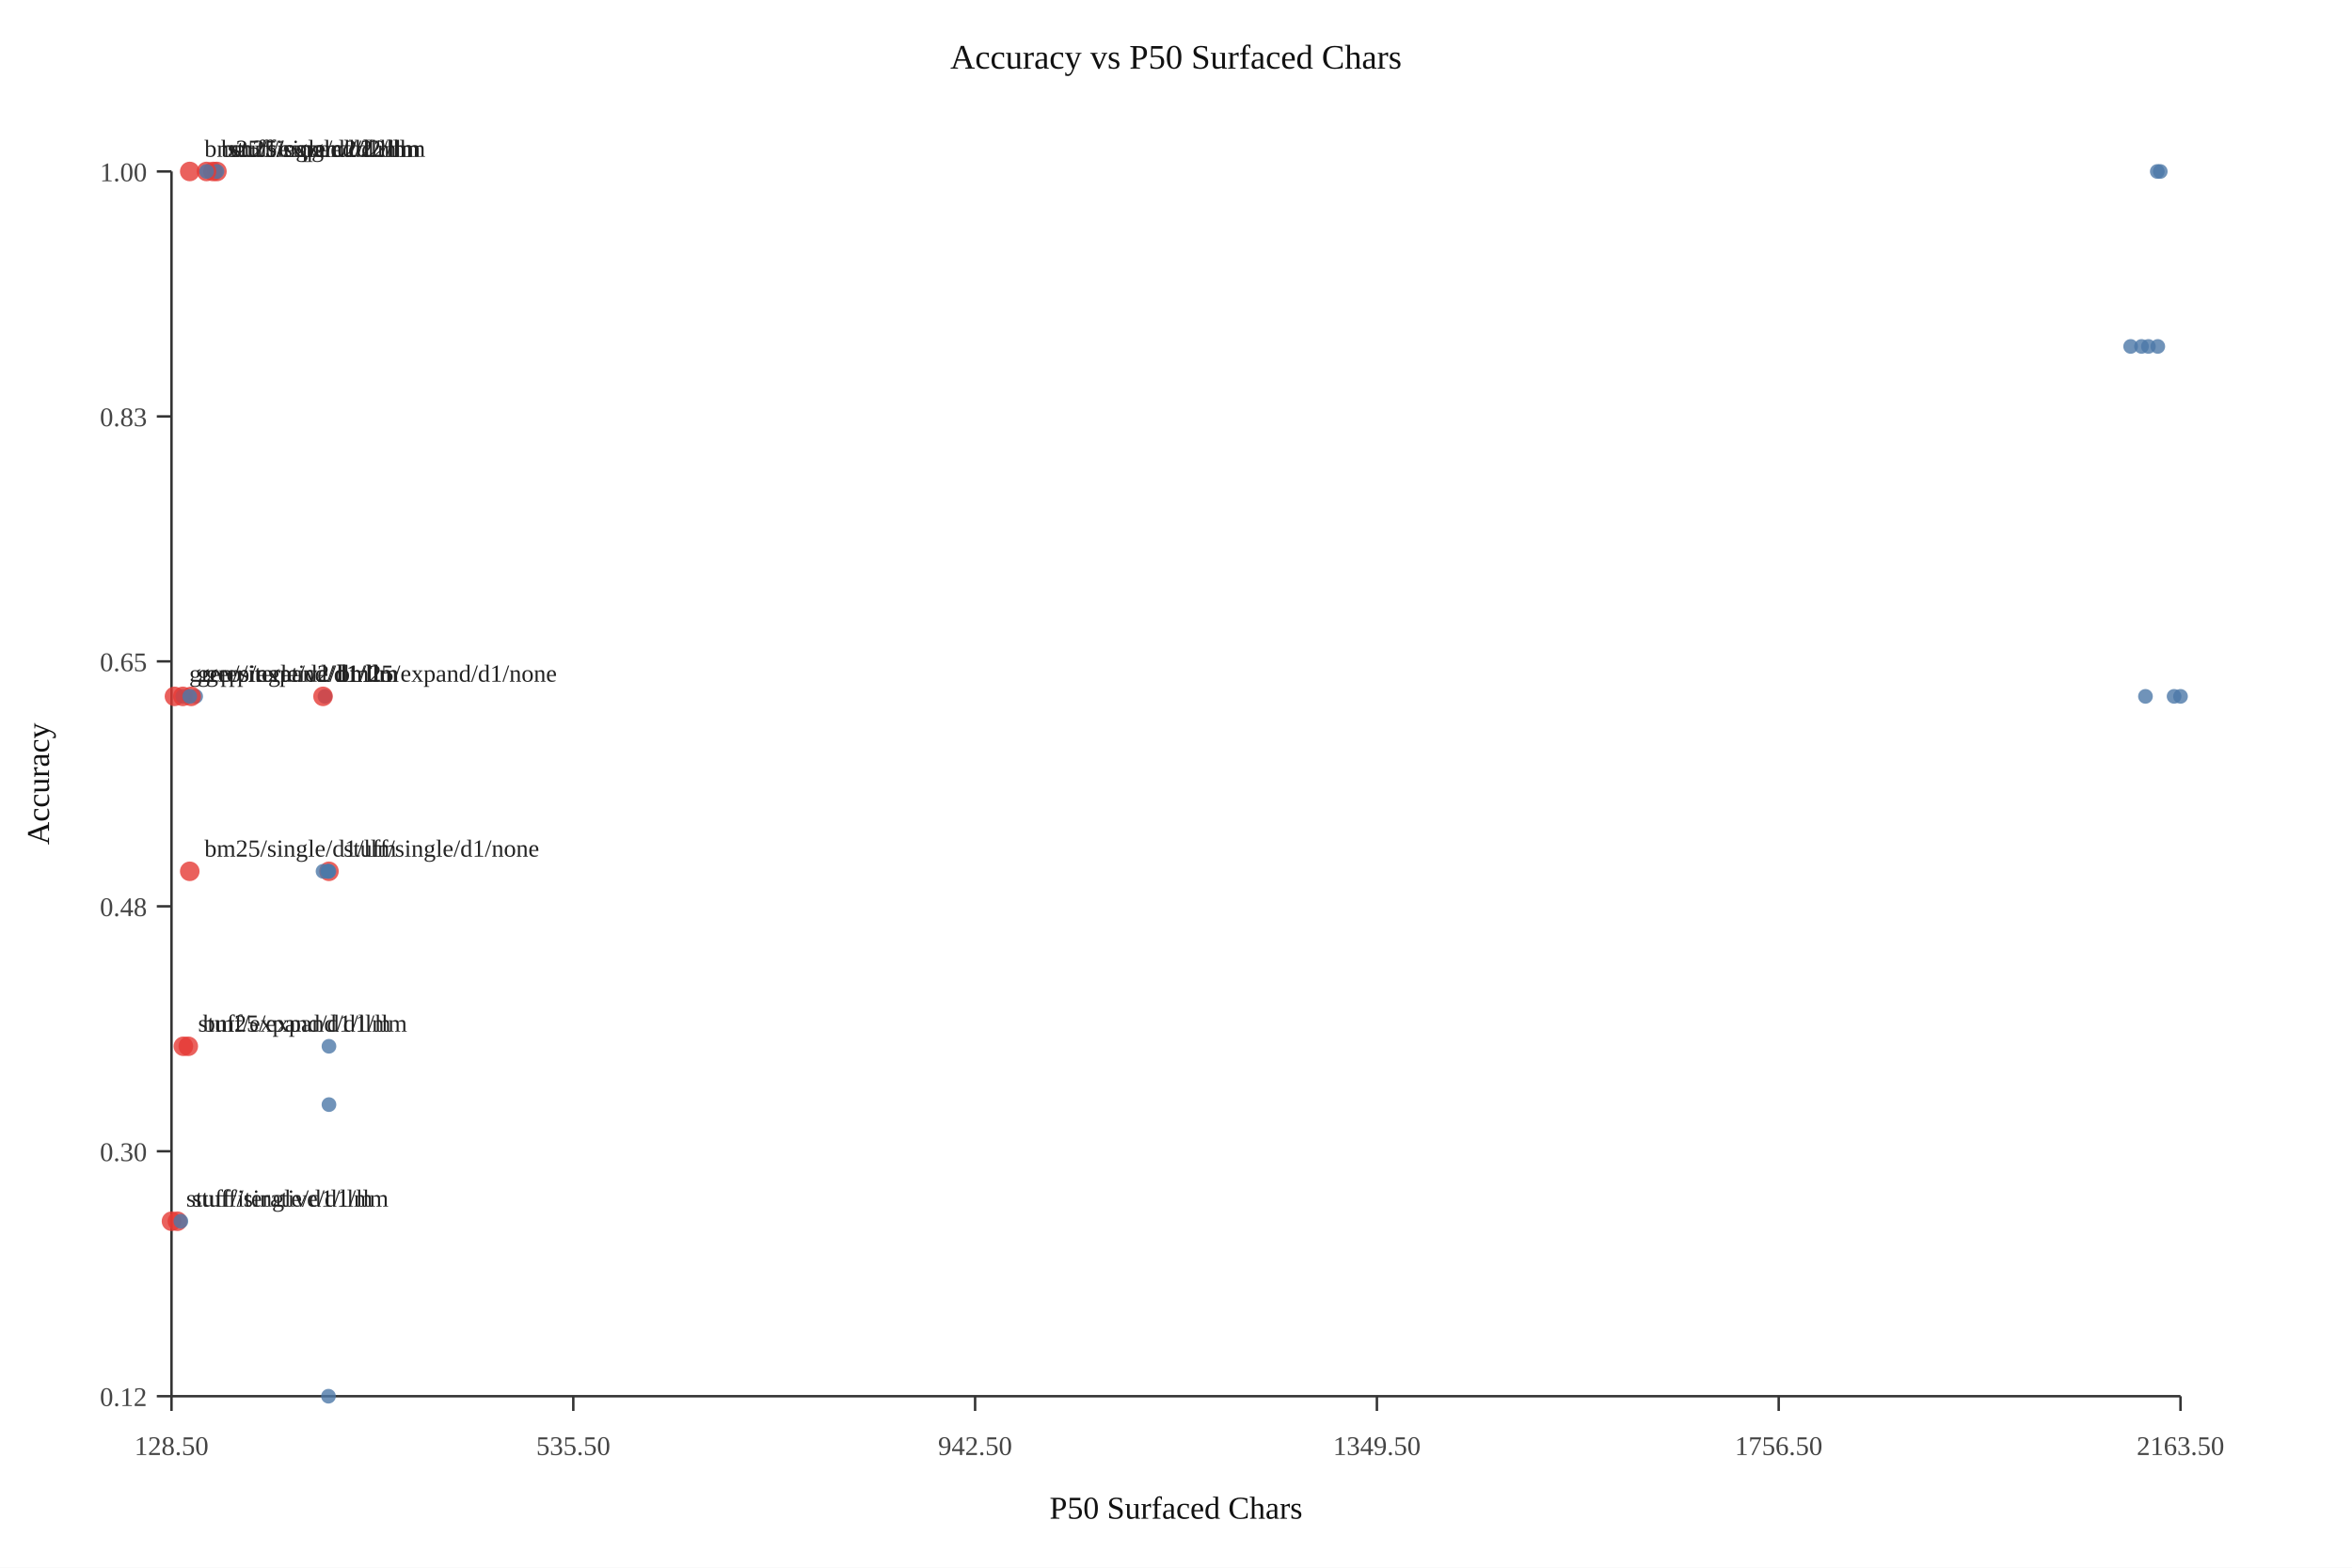
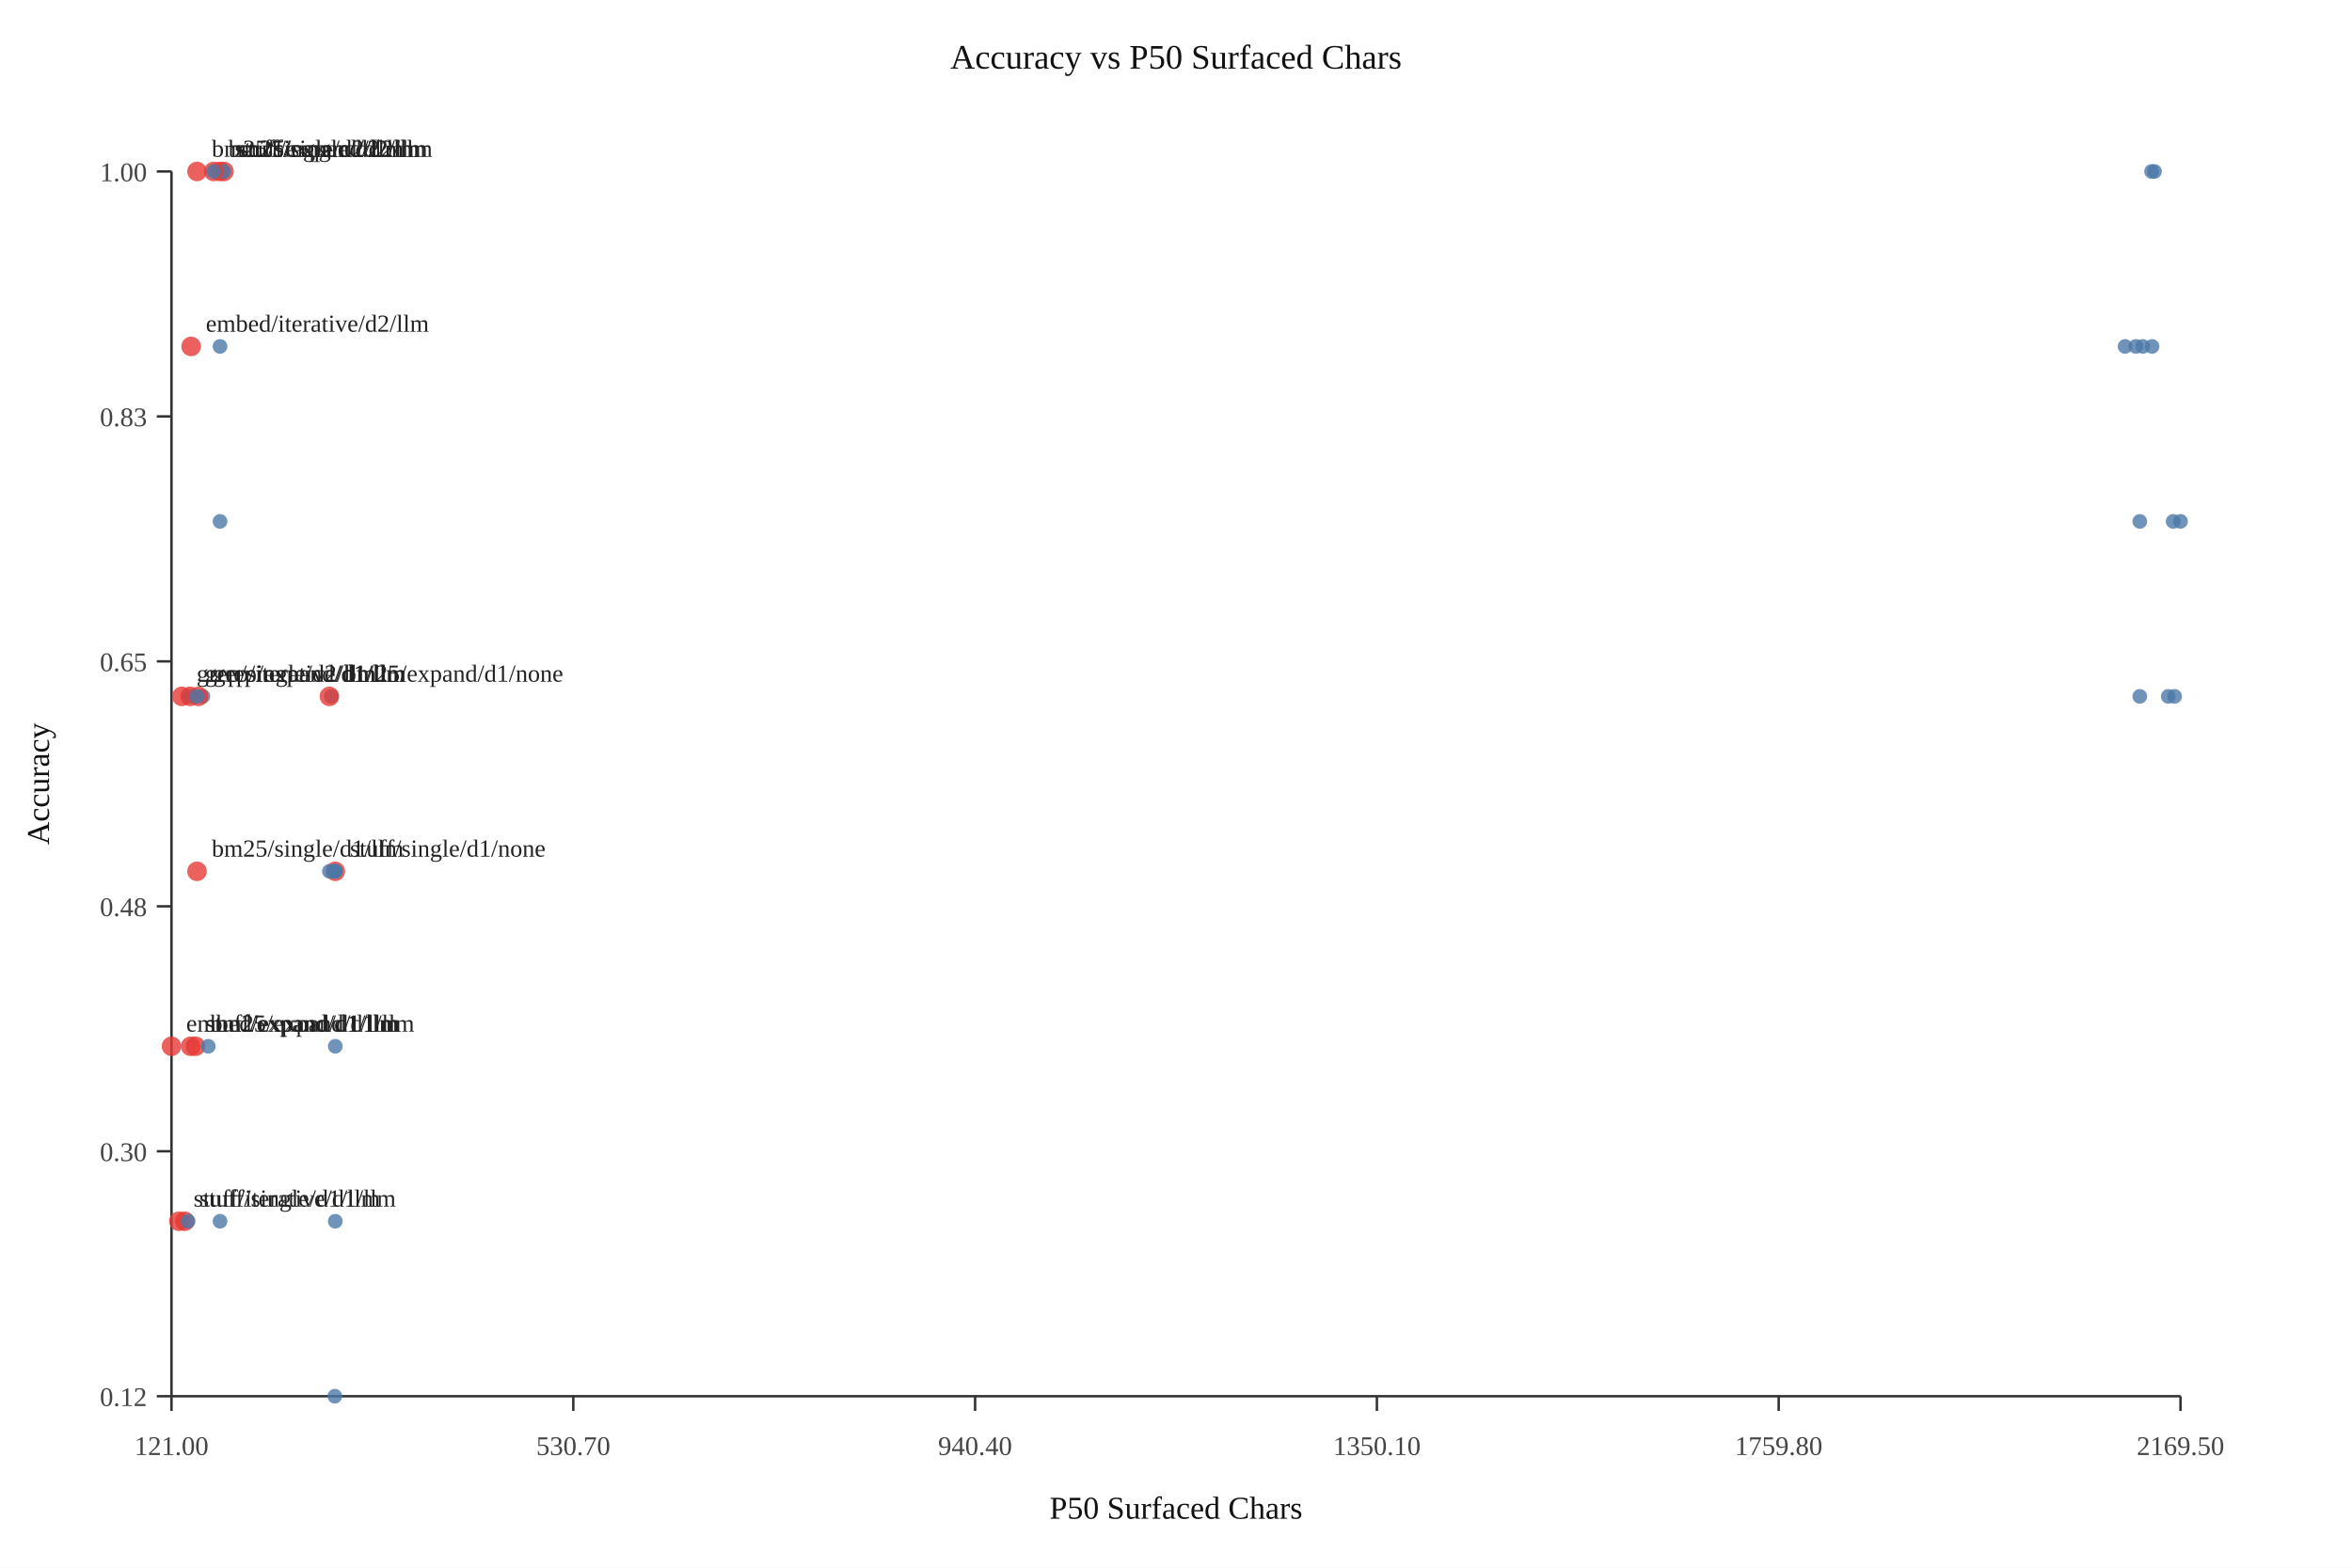
<svg xmlns="http://www.w3.org/2000/svg" width="960" height="640">
  <rect width="100%" height="100%" fill="white" />
  <line x1="70" y1="570" x2="890" y2="570" stroke="#333" />
  <line x1="70" y1="70" x2="70" y2="570" stroke="#333" />
  <line x1="70.0" y1="570" x2="70.0" y2="576" stroke="#333" />
-   <text x="70.0" y="594" font-size="11" text-anchor="middle" fill="#444">128.50</text>
+   <text x="70.0" y="594" font-size="11" text-anchor="middle" fill="#444">121.00</text>
  <line x1="234.0" y1="570" x2="234.0" y2="576" stroke="#333" />
-   <text x="234.0" y="594" font-size="11" text-anchor="middle" fill="#444">535.50</text>
+   <text x="234.0" y="594" font-size="11" text-anchor="middle" fill="#444">530.70</text>
  <line x1="398.0" y1="570" x2="398.0" y2="576" stroke="#333" />
-   <text x="398.0" y="594" font-size="11" text-anchor="middle" fill="#444">942.50</text>
+   <text x="398.0" y="594" font-size="11" text-anchor="middle" fill="#444">940.40</text>
  <line x1="562.0" y1="570" x2="562.0" y2="576" stroke="#333" />
-   <text x="562.0" y="594" font-size="11" text-anchor="middle" fill="#444">1349.50</text>
+   <text x="562.0" y="594" font-size="11" text-anchor="middle" fill="#444">1350.10</text>
  <line x1="726.0" y1="570" x2="726.0" y2="576" stroke="#333" />
-   <text x="726.0" y="594" font-size="11" text-anchor="middle" fill="#444">1756.50</text>
+   <text x="726.0" y="594" font-size="11" text-anchor="middle" fill="#444">1759.80</text>
  <line x1="890.0" y1="570" x2="890.0" y2="576" stroke="#333" />
-   <text x="890.0" y="594" font-size="11" text-anchor="middle" fill="#444">2163.50</text>
+   <text x="890.0" y="594" font-size="11" text-anchor="middle" fill="#444">2169.50</text>
  <line x1="64" y1="570.0" x2="70" y2="570.0" stroke="#333" />
  <text x="60" y="574.0" font-size="11" text-anchor="end" fill="#444">0.12</text>
  <line x1="64" y1="470.0" x2="70" y2="470.0" stroke="#333" />
  <text x="60" y="474.0" font-size="11" text-anchor="end" fill="#444">0.30</text>
  <line x1="64" y1="370.0" x2="70" y2="370.0" stroke="#333" />
  <text x="60" y="374.0" font-size="11" text-anchor="end" fill="#444">0.48</text>
  <line x1="64" y1="270.0" x2="70" y2="270.0" stroke="#333" />
  <text x="60" y="274.0" font-size="11" text-anchor="end" fill="#444">0.65</text>
  <line x1="64" y1="170.0" x2="70" y2="170.0" stroke="#333" />
  <text x="60" y="174.0" font-size="11" text-anchor="end" fill="#444">0.83</text>
  <line x1="64" y1="70.0" x2="70" y2="70.0" stroke="#333" />
  <text x="60" y="74.0" font-size="11" text-anchor="end" fill="#444">1.00</text>
  <text x="480.0" y="620" font-size="13" text-anchor="middle" fill="#111">P50 Surfaced Chars</text>
  <text x="20" y="320.0" font-size="13" text-anchor="middle" fill="#111" transform="rotate(-90 20,320.0)">Accuracy</text>
  <text x="480.0" y="28" font-size="14" text-anchor="middle" fill="#111">Accuracy vs P50 Surfaced Chars</text>
-   <circle cx="134.27" cy="355.71" r="4" fill="#E53935" opacity="0.8" />
-   <text x="140.27" y="349.71" font-size="10" fill="#222">stuff/single/d1/none</text>
-   <circle cx="72.42" cy="498.57" r="4" fill="#E53935" opacity="0.8" />
-   <text x="78.42" y="492.57" font-size="10" fill="#222">stuff/single/d1/llm</text>
-   <circle cx="881.74" cy="70.00" r="3" fill="#4C78A8" opacity="0.8" />
-   <circle cx="88.54" cy="70.00" r="4" fill="#E53935" opacity="0.8" />
-   <text x="94.54" y="64.00" font-size="10" fill="#222">stuff/single/d2/llm</text>
-   <circle cx="134.27" cy="427.14" r="3" fill="#4C78A8" opacity="0.8" />
-   <circle cx="74.84" cy="427.14" r="4" fill="#E53935" opacity="0.8" />
-   <text x="80.84" y="421.14" font-size="10" fill="#222">stuff/expand/d1/llm</text>
-   <circle cx="880.53" cy="70.00" r="3" fill="#4C78A8" opacity="0.8" />
-   <circle cx="86.92" cy="70.00" r="4" fill="#E53935" opacity="0.8" />
-   <text x="92.92" y="64.00" font-size="10" fill="#222">stuff/expand/d2/llm</text>
-   <circle cx="134.27" cy="355.71" r="3" fill="#4C78A8" opacity="0.8" />
-   <circle cx="70.00" cy="498.57" r="4" fill="#E53935" opacity="0.8" />
-   <text x="76.00" y="492.57" font-size="10" fill="#222">stuff/iterative/d1/llm</text>
-   <circle cx="880.73" cy="141.43" r="3" fill="#4C78A8" opacity="0.8" />
-   <circle cx="88.54" cy="70.00" r="3" fill="#4C78A8" opacity="0.8" />
-   <circle cx="133.87" cy="355.71" r="3" fill="#4C78A8" opacity="0.8" />
-   <circle cx="79.87" cy="284.29" r="3" fill="#4C78A8" opacity="0.8" />
-   <circle cx="875.70" cy="284.29" r="3" fill="#4C78A8" opacity="0.8" />
-   <circle cx="71.21" cy="284.29" r="4" fill="#E53935" opacity="0.8" />
-   <text x="77.21" y="278.29" font-size="10" fill="#222">grep/single/d2/llm</text>
-   <circle cx="134.07" cy="570.00" r="3" fill="#4C78A8" opacity="0.8" />
-   <circle cx="78.06" cy="284.29" r="4" fill="#E53935" opacity="0.8" />
-   <text x="84.06" y="278.29" font-size="10" fill="#222">grep/expand/d1/llm</text>
-   <circle cx="890.00" cy="284.29" r="3" fill="#4C78A8" opacity="0.8" />
-   <circle cx="74.63" cy="284.29" r="3" fill="#4C78A8" opacity="0.8" />
-   <circle cx="133.87" cy="355.71" r="3" fill="#4C78A8" opacity="0.8" />
-   <circle cx="74.63" cy="284.29" r="4" fill="#E53935" opacity="0.8" />
-   <text x="80.63" y="278.29" font-size="10" fill="#222">grep/iterative/d1/llm</text>
-   <circle cx="887.38" cy="284.29" r="3" fill="#4C78A8" opacity="0.8" />
-   <circle cx="77.45" cy="284.29" r="3" fill="#4C78A8" opacity="0.8" />
-   <circle cx="132.66" cy="284.29" r="3" fill="#4C78A8" opacity="0.8" />
-   <circle cx="77.45" cy="355.71" r="4" fill="#E53935" opacity="0.8" />
-   <text x="83.45" y="349.71" font-size="10" fill="#222">bm25/single/d1/llm</text>
-   <circle cx="876.90" cy="141.43" r="3" fill="#4C78A8" opacity="0.8" />
-   <circle cx="77.45" cy="70.00" r="4" fill="#E53935" opacity="0.8" />
-   <text x="83.45" y="64.00" font-size="10" fill="#222">bm25/single/d2/llm</text>
-   <circle cx="131.85" cy="284.29" r="4" fill="#E53935" opacity="0.8" />
-   <text x="137.85" y="278.29" font-size="10" fill="#222">bm25/expand/d1/none</text>
-   <circle cx="76.85" cy="427.14" r="4" fill="#E53935" opacity="0.8" />
-   <text x="82.85" y="421.14" font-size="10" fill="#222">bm25/expand/d1/llm</text>
-   <circle cx="869.65" cy="141.43" r="3" fill="#4C78A8" opacity="0.8" />
-   <circle cx="84.30" cy="70.00" r="4" fill="#E53935" opacity="0.8" />
-   <text x="90.30" y="64.00" font-size="10" fill="#222">bm25/expand/d2/llm</text>
-   <circle cx="131.85" cy="355.71" r="3" fill="#4C78A8" opacity="0.8" />
-   <circle cx="73.83" cy="498.57" r="3" fill="#4C78A8" opacity="0.8" />
-   <circle cx="874.08" cy="141.43" r="3" fill="#4C78A8" opacity="0.8" />
-   <circle cx="84.30" cy="70.00" r="3" fill="#4C78A8" opacity="0.8" />
-   <circle cx="134.27" cy="450.95" r="3" fill="#4C78A8" opacity="0.8" />
+   <circle cx="136.85" cy="355.71" r="4" fill="#E53935" opacity="0.8" />
+   <text x="142.85" y="349.71" font-size="10" fill="#222">stuff/single/d1/none</text>
+   <circle cx="75.40" cy="498.57" r="4" fill="#E53935" opacity="0.8" />
+   <text x="81.40" y="492.57" font-size="10" fill="#222">stuff/single/d1/llm</text>
+   <circle cx="879.39" cy="70.00" r="3" fill="#4C78A8" opacity="0.8" />
+   <circle cx="91.42" cy="70.00" r="4" fill="#E53935" opacity="0.8" />
+   <text x="97.42" y="64.00" font-size="10" fill="#222">stuff/single/d2/llm</text>
+   <circle cx="136.85" cy="427.14" r="3" fill="#4C78A8" opacity="0.8" />
+   <circle cx="77.81" cy="427.14" r="4" fill="#E53935" opacity="0.8" />
+   <text x="83.81" y="421.14" font-size="10" fill="#222">stuff/expand/d1/llm</text>
+   <circle cx="878.19" cy="70.00" r="3" fill="#4C78A8" opacity="0.8" />
+   <circle cx="89.81" cy="70.00" r="4" fill="#E53935" opacity="0.8" />
+   <text x="95.81" y="64.00" font-size="10" fill="#222">stuff/expand/d2/llm</text>
+   <circle cx="136.85" cy="355.71" r="3" fill="#4C78A8" opacity="0.8" />
+   <circle cx="73.00" cy="498.57" r="4" fill="#E53935" opacity="0.8" />
+   <text x="79.00" y="492.57" font-size="10" fill="#222">stuff/iterative/d1/llm</text>
+   <circle cx="878.39" cy="141.43" r="3" fill="#4C78A8" opacity="0.8" />
+   <circle cx="91.42" cy="70.00" r="3" fill="#4C78A8" opacity="0.8" />
+   <circle cx="136.45" cy="355.71" r="3" fill="#4C78A8" opacity="0.8" />
+   <circle cx="82.81" cy="284.29" r="3" fill="#4C78A8" opacity="0.8" />
+   <circle cx="873.39" cy="284.29" r="3" fill="#4C78A8" opacity="0.8" />
+   <circle cx="74.20" cy="284.29" r="4" fill="#E53935" opacity="0.8" />
+   <text x="80.20" y="278.29" font-size="10" fill="#222">grep/single/d2/llm</text>
+   <circle cx="136.65" cy="570.00" r="3" fill="#4C78A8" opacity="0.8" />
+   <circle cx="81.01" cy="284.29" r="4" fill="#E53935" opacity="0.8" />
+   <text x="87.01" y="278.29" font-size="10" fill="#222">grep/expand/d1/llm</text>
+   <circle cx="887.60" cy="284.29" r="3" fill="#4C78A8" opacity="0.8" />
+   <circle cx="77.61" cy="284.29" r="3" fill="#4C78A8" opacity="0.8" />
+   <circle cx="136.45" cy="355.71" r="3" fill="#4C78A8" opacity="0.8" />
+   <circle cx="77.61" cy="284.29" r="4" fill="#E53935" opacity="0.8" />
+   <text x="83.61" y="278.29" font-size="10" fill="#222">grep/iterative/d1/llm</text>
+   <circle cx="885.00" cy="284.29" r="3" fill="#4C78A8" opacity="0.8" />
+   <circle cx="80.41" cy="284.29" r="3" fill="#4C78A8" opacity="0.8" />
+   <circle cx="135.25" cy="284.29" r="3" fill="#4C78A8" opacity="0.8" />
+   <circle cx="80.41" cy="355.71" r="4" fill="#E53935" opacity="0.8" />
+   <text x="86.41" y="349.71" font-size="10" fill="#222">bm25/single/d1/llm</text>
+   <circle cx="874.59" cy="141.43" r="3" fill="#4C78A8" opacity="0.8" />
+   <circle cx="80.41" cy="70.00" r="4" fill="#E53935" opacity="0.8" />
+   <text x="86.41" y="64.00" font-size="10" fill="#222">bm25/single/d2/llm</text>
+   <circle cx="134.45" cy="284.29" r="4" fill="#E53935" opacity="0.8" />
+   <text x="140.45" y="278.29" font-size="10" fill="#222">bm25/expand/d1/none</text>
+   <circle cx="79.81" cy="427.14" r="4" fill="#E53935" opacity="0.8" />
+   <text x="85.81" y="421.14" font-size="10" fill="#222">bm25/expand/d1/llm</text>
+   <circle cx="867.38" cy="141.43" r="3" fill="#4C78A8" opacity="0.8" />
+   <circle cx="87.21" cy="70.00" r="4" fill="#E53935" opacity="0.8" />
+   <text x="93.21" y="64.00" font-size="10" fill="#222">bm25/expand/d2/llm</text>
+   <circle cx="134.45" cy="355.71" r="3" fill="#4C78A8" opacity="0.8" />
+   <circle cx="76.80" cy="498.57" r="3" fill="#4C78A8" opacity="0.8" />
+   <circle cx="871.79" cy="141.43" r="3" fill="#4C78A8" opacity="0.8" />
+   <circle cx="87.21" cy="70.00" r="3" fill="#4C78A8" opacity="0.8" />
+   <circle cx="136.85" cy="498.57" r="3" fill="#4C78A8" opacity="0.8" />
+   <circle cx="89.81" cy="498.57" r="3" fill="#4C78A8" opacity="0.8" />
+   <circle cx="887.00" cy="212.86" r="3" fill="#4C78A8" opacity="0.8" />
+   <circle cx="89.81" cy="141.43" r="3" fill="#4C78A8" opacity="0.8" />
+   <circle cx="136.85" cy="355.71" r="3" fill="#4C78A8" opacity="0.8" />
+   <circle cx="70.00" cy="427.14" r="4" fill="#E53935" opacity="0.8" />
+   <text x="76.00" y="421.14" font-size="10" fill="#222">embed/expand/d1/llm</text>
+   <circle cx="890.00" cy="212.86" r="3" fill="#4C78A8" opacity="0.8" />
+   <circle cx="89.81" cy="212.86" r="3" fill="#4C78A8" opacity="0.8" />
+   <circle cx="136.85" cy="355.71" r="3" fill="#4C78A8" opacity="0.8" />
+   <circle cx="85.01" cy="427.14" r="3" fill="#4C78A8" opacity="0.8" />
+   <circle cx="873.39" cy="212.86" r="3" fill="#4C78A8" opacity="0.8" />
+   <circle cx="78.01" cy="141.43" r="4" fill="#E53935" opacity="0.8" />
+   <text x="84.01" y="135.43" font-size="10" fill="#222">embed/iterative/d2/llm</text>
</svg>
